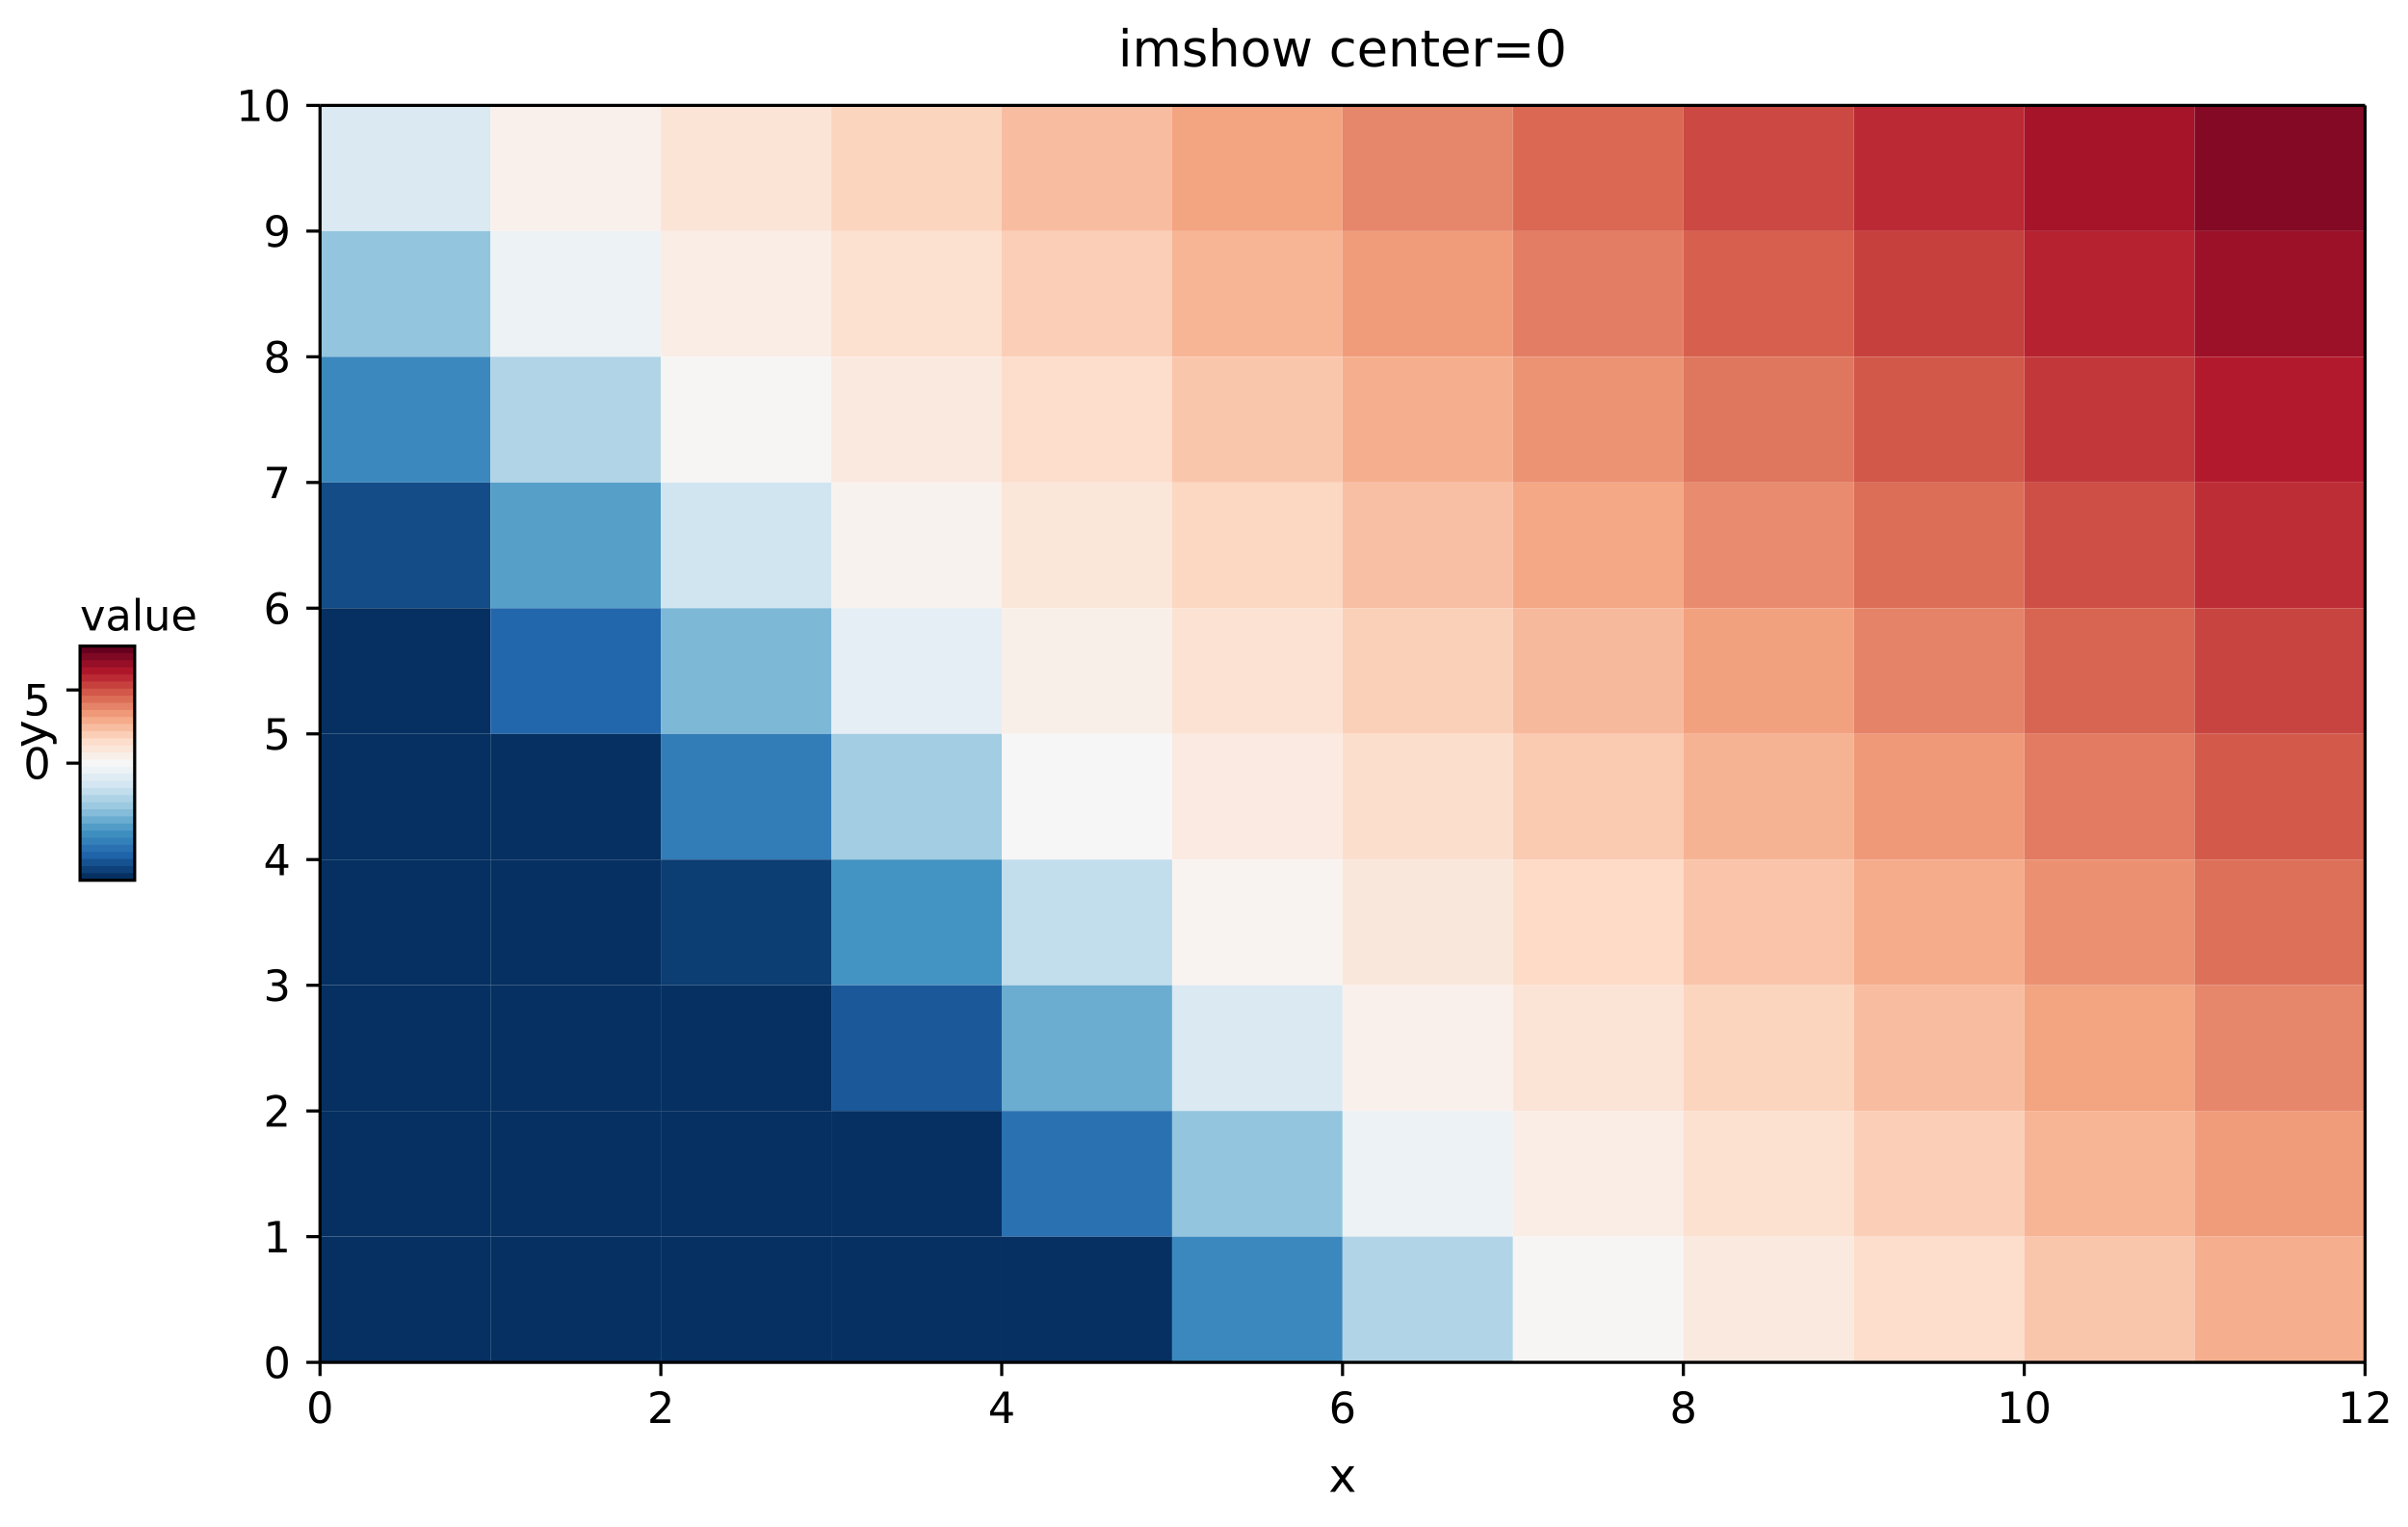
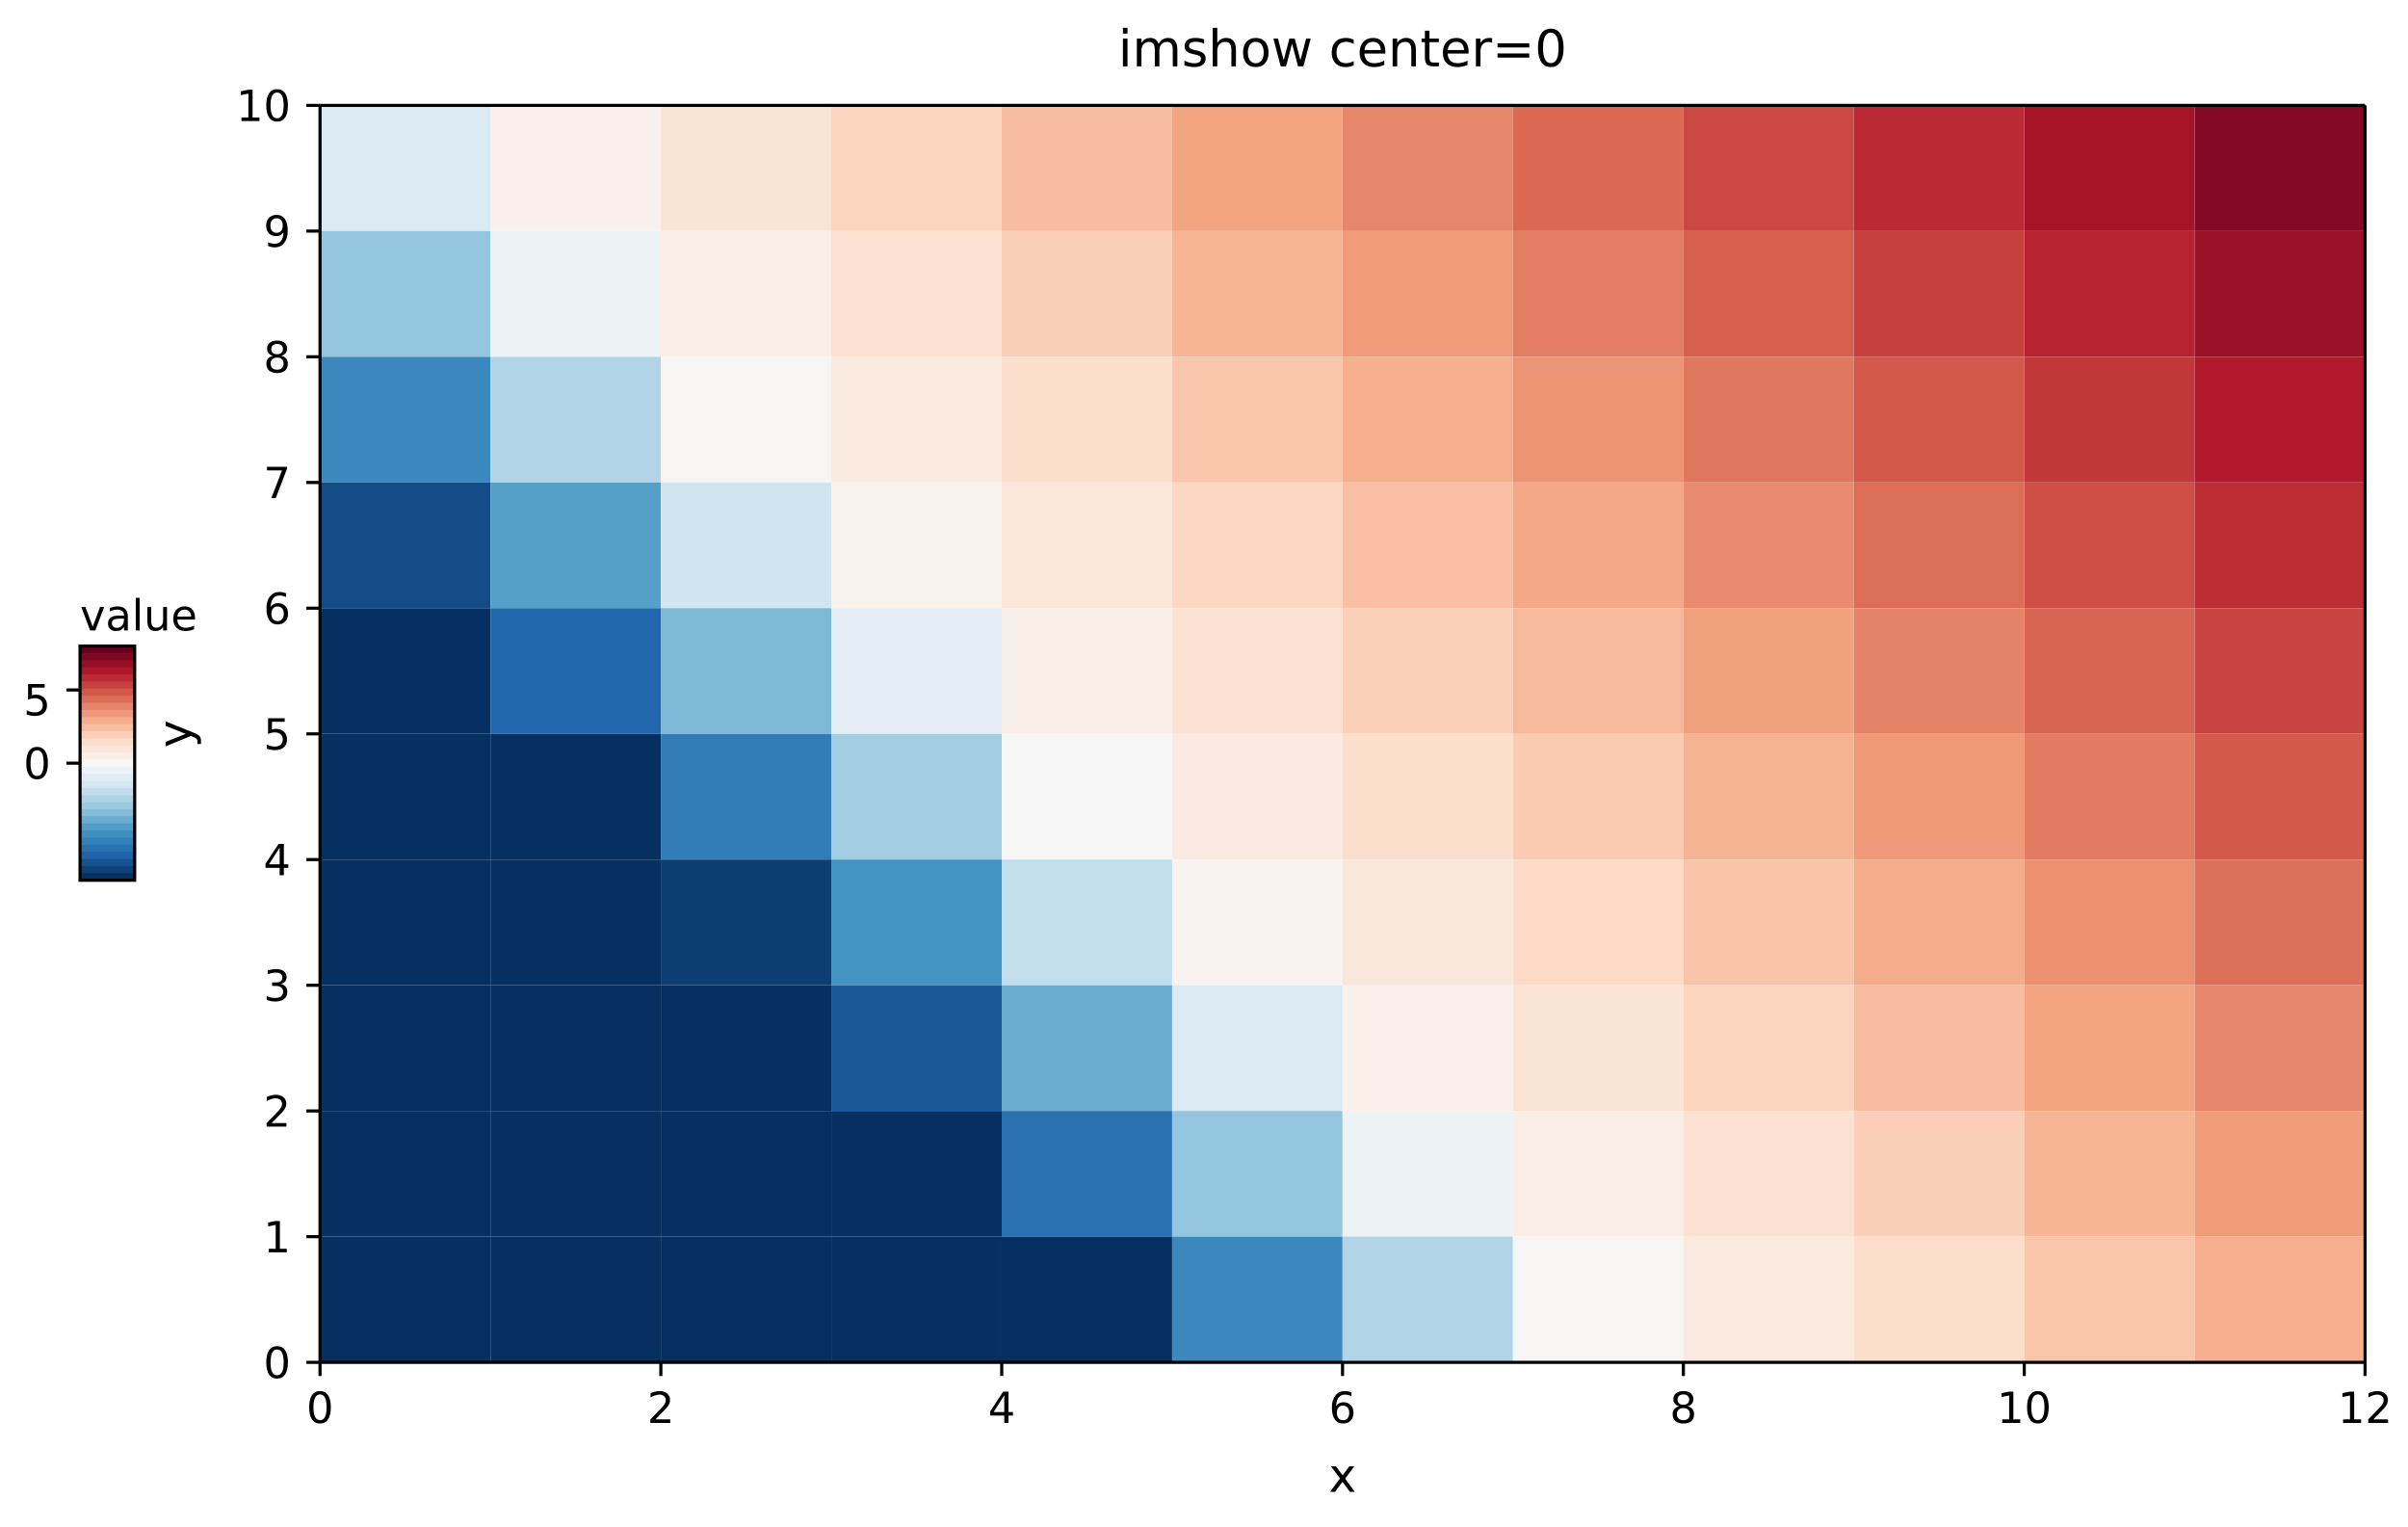
<svg xmlns="http://www.w3.org/2000/svg" width="617" height="391" viewBox="0 0 617 391" font-family="DejaVu Sans, Bitstream Vera Sans, Verdana, Arial, sans-serif" font-size="11" style="background:#fff" data-plotlet-version="0.4.5" data-plotlet-schema="2" data-plotlet-kind="figure">
  <g transform="translate(82,27)" data-plotlet-kind="panel" data-plotlet-title="imshow center=0" data-plotlet-xlabel="x" data-plotlet-ylabel="y" data-plotlet-xscale="linear" data-plotlet-yscale="linear" data-plotlet-xlim="0,12" data-plotlet-ylim="0,10" data-plotlet-panel-bbox="0,0,617,391" data-plotlet-data-area="82,27,524,322">
    <svg x="0" y="0" width="524" height="322" overflow="hidden">
      <g class="plotlet-artist" data-plotlet-type="imshow" data-plotlet-index="0" data-plotlet-rows="10" data-plotlet-cols="12" data-plotlet-vmin="-2" data-plotlet-vmax="8" data-plotlet-cmap="RdBu_r" data-plotlet-data-encoding="rects" data-plotlet-center="0.0">
        <rect x="0.00" y="0.00" width="43.67" height="32.20" fill="rgb(218,233,242)" />
        <rect x="43.67" y="0.00" width="43.67" height="32.20" fill="rgb(249,240,235)" />
        <rect x="87.33" y="0.00" width="43.67" height="32.20" fill="rgb(251,228,214)" />
        <rect x="131.00" y="0.00" width="43.67" height="32.20" fill="rgb(252,213,191)" />
        <rect x="174.67" y="0.00" width="43.67" height="32.20" fill="rgb(248,189,161)" />
        <rect x="218.33" y="0.00" width="43.67" height="32.20" fill="rgb(243,164,129)" />
        <rect x="262.00" y="0.00" width="43.67" height="32.20" fill="rgb(230,134,106)" />
        <rect x="305.67" y="0.00" width="43.67" height="32.20" fill="rgb(218,104,83)" />
        <rect x="349.33" y="0.00" width="43.67" height="32.20" fill="rgb(203,73,66)" />
        <rect x="393.00" y="0.00" width="43.67" height="32.20" fill="rgb(187,42,52)" />
        <rect x="436.67" y="0.00" width="43.67" height="32.20" fill="rgb(165,20,41)" />
        <rect x="480.33" y="0.00" width="43.67" height="32.20" fill="rgb(132,9,36)" />
        <rect x="0.00" y="32.20" width="43.67" height="32.20" fill="rgb(147,198,222)" />
        <rect x="43.67" y="32.20" width="43.67" height="32.20" fill="rgb(237,242,245)" />
        <rect x="87.33" y="32.20" width="43.67" height="32.20" fill="rgb(249,237,229)" />
        <rect x="131.00" y="32.20" width="43.67" height="32.20" fill="rgb(252,224,208)" />
        <rect x="174.67" y="32.20" width="43.67" height="32.20" fill="rgb(251,206,183)" />
        <rect x="218.33" y="32.20" width="43.67" height="32.20" fill="rgb(247,181,150)" />
        <rect x="262.00" y="32.20" width="43.67" height="32.20" fill="rgb(240,156,123)" />
        <rect x="305.67" y="32.20" width="43.67" height="32.20" fill="rgb(227,126,100)" />
        <rect x="349.33" y="32.20" width="43.67" height="32.20" fill="rgb(214,96,77)" />
        <rect x="393.00" y="32.20" width="43.67" height="32.20" fill="rgb(198,65,62)" />
        <rect x="436.67" y="32.20" width="43.67" height="32.20" fill="rgb(183,34,48)" />
        <rect x="480.33" y="32.20" width="43.67" height="32.20" fill="rgb(156,17,39)" />
        <rect x="0.00" y="64.40" width="43.67" height="32.20" fill="rgb(59,136,190)" />
        <rect x="43.67" y="64.40" width="43.67" height="32.20" fill="rgb(177,213,231)" />
        <rect x="87.33" y="64.40" width="43.67" height="32.20" fill="rgb(247,245,244)" />
        <rect x="131.00" y="64.40" width="43.67" height="32.20" fill="rgb(250,233,223)" />
        <rect x="174.67" y="64.40" width="43.67" height="32.20" fill="rgb(253,221,203)" />
        <rect x="218.33" y="64.40" width="43.67" height="32.20" fill="rgb(249,198,172)" />
        <rect x="262.00" y="64.40" width="43.67" height="32.20" fill="rgb(246,175,142)" />
        <rect x="305.67" y="64.40" width="43.67" height="32.20" fill="rgb(236,147,116)" />
        <rect x="349.33" y="64.40" width="43.67" height="32.20" fill="rgb(223,118,94)" />
        <rect x="393.00" y="64.40" width="43.67" height="32.20" fill="rgb(210,88,73)" />
        <rect x="436.67" y="64.40" width="43.67" height="32.20" fill="rgb(194,56,58)" />
        <rect x="480.33" y="64.40" width="43.67" height="32.20" fill="rgb(179,25,44)" />
        <rect x="0.00" y="96.60" width="43.67" height="32.20" fill="rgb(19,76,135)" />
        <rect x="43.67" y="96.60" width="43.67" height="32.20" fill="rgb(86,159,201)" />
        <rect x="87.33" y="96.60" width="43.67" height="32.20" fill="rgb(209,229,240)" />
        <rect x="131.00" y="96.60" width="43.67" height="32.20" fill="rgb(248,242,239)" />
        <rect x="174.67" y="96.60" width="43.67" height="32.20" fill="rgb(251,230,218)" />
        <rect x="218.33" y="96.60" width="43.67" height="32.20" fill="rgb(252,215,194)" />
        <rect x="262.00" y="96.60" width="43.67" height="32.20" fill="rgb(248,191,164)" />
        <rect x="305.67" y="96.60" width="43.67" height="32.20" fill="rgb(245,168,134)" />
        <rect x="349.33" y="96.60" width="43.67" height="32.20" fill="rgb(233,139,110)" />
        <rect x="393.00" y="96.60" width="43.67" height="32.20" fill="rgb(220,110,87)" />
        <rect x="436.67" y="96.60" width="43.67" height="32.20" fill="rgb(206,79,69)" />
        <rect x="480.33" y="96.60" width="43.67" height="32.20" fill="rgb(189,45,53)" />
        <rect x="0.00" y="128.80" width="43.67" height="32.20" fill="rgb(5,48,97)" />
        <rect x="43.67" y="128.80" width="43.67" height="32.20" fill="rgb(34,103,172)" />
        <rect x="87.33" y="128.80" width="43.67" height="32.20" fill="rgb(126,184,215)" />
        <rect x="131.00" y="128.80" width="43.67" height="32.20" fill="rgb(228,238,244)" />
        <rect x="174.67" y="128.80" width="43.67" height="32.20" fill="rgb(249,239,233)" />
        <rect x="218.33" y="128.80" width="43.67" height="32.20" fill="rgb(252,226,210)" />
        <rect x="262.00" y="128.80" width="43.67" height="32.20" fill="rgb(251,208,185)" />
        <rect x="305.67" y="128.80" width="43.67" height="32.20" fill="rgb(247,185,156)" />
        <rect x="349.33" y="128.80" width="43.67" height="32.20" fill="rgb(242,161,127)" />
        <rect x="393.00" y="128.80" width="43.67" height="32.20" fill="rgb(229,131,104)" />
        <rect x="436.67" y="128.80" width="43.67" height="32.20" fill="rgb(216,101,81)" />
        <rect x="480.33" y="128.80" width="43.67" height="32.20" fill="rgb(200,68,64)" />
        <rect x="0.00" y="161.00" width="43.67" height="32.20" fill="rgb(5,48,97)" />
        <rect x="43.67" y="161.00" width="43.67" height="32.20" fill="rgb(5,48,97)" />
        <rect x="87.33" y="161.00" width="43.67" height="32.20" fill="rgb(50,124,183)" />
        <rect x="131.00" y="161.00" width="43.67" height="32.20" fill="rgb(162,205,227)" />
        <rect x="174.67" y="161.00" width="43.67" height="32.20" fill="rgb(247,246,246)" />
        <rect x="218.33" y="161.00" width="43.67" height="32.20" fill="rgb(250,234,225)" />
        <rect x="262.00" y="161.00" width="43.67" height="32.20" fill="rgb(252,222,205)" />
        <rect x="305.67" y="161.00" width="43.67" height="32.20" fill="rgb(250,202,177)" />
        <rect x="349.33" y="161.00" width="43.67" height="32.20" fill="rgb(246,179,148)" />
        <rect x="393.00" y="161.00" width="43.67" height="32.20" fill="rgb(239,153,121)" />
        <rect x="436.67" y="161.00" width="43.67" height="32.20" fill="rgb(226,123,98)" />
        <rect x="480.33" y="161.00" width="43.67" height="32.20" fill="rgb(211,90,74)" />
        <rect x="0.00" y="193.20" width="43.67" height="32.20" fill="rgb(5,48,97)" />
        <rect x="43.67" y="193.20" width="43.67" height="32.20" fill="rgb(5,48,97)" />
        <rect x="87.33" y="193.20" width="43.67" height="32.20" fill="rgb(12,61,115)" />
        <rect x="131.00" y="193.20" width="43.67" height="32.20" fill="rgb(67,147,195)" />
        <rect x="174.67" y="193.20" width="43.67" height="32.20" fill="rgb(194,221,236)" />
        <rect x="218.33" y="193.20" width="43.67" height="32.20" fill="rgb(248,243,240)" />
        <rect x="262.00" y="193.20" width="43.67" height="32.20" fill="rgb(250,231,220)" />
        <rect x="305.67" y="193.20" width="43.67" height="32.20" fill="rgb(253,219,199)" />
        <rect x="349.33" y="193.20" width="43.67" height="32.20" fill="rgb(249,196,169)" />
        <rect x="393.00" y="193.20" width="43.67" height="32.20" fill="rgb(245,172,139)" />
        <rect x="436.67" y="193.20" width="43.67" height="32.20" fill="rgb(235,145,114)" />
        <rect x="480.33" y="193.20" width="43.67" height="32.20" fill="rgb(221,112,89)" />
        <rect x="0.00" y="225.40" width="43.67" height="32.20" fill="rgb(5,48,97)" />
        <rect x="43.67" y="225.40" width="43.67" height="32.20" fill="rgb(5,48,97)" />
        <rect x="87.33" y="225.40" width="43.67" height="32.20" fill="rgb(5,48,97)" />
        <rect x="131.00" y="225.40" width="43.67" height="32.20" fill="rgb(26,88,153)" />
        <rect x="174.67" y="225.40" width="43.67" height="32.20" fill="rgb(107,172,209)" />
        <rect x="218.33" y="225.40" width="43.67" height="32.20" fill="rgb(218,233,242)" />
        <rect x="262.00" y="225.40" width="43.67" height="32.20" fill="rgb(249,240,235)" />
        <rect x="305.67" y="225.40" width="43.67" height="32.20" fill="rgb(251,228,214)" />
        <rect x="349.33" y="225.40" width="43.67" height="32.20" fill="rgb(252,213,191)" />
        <rect x="393.00" y="225.40" width="43.67" height="32.20" fill="rgb(248,189,161)" />
        <rect x="436.67" y="225.40" width="43.67" height="32.20" fill="rgb(243,164,129)" />
        <rect x="480.33" y="225.40" width="43.67" height="32.20" fill="rgb(230,134,106)" />
        <rect x="0.00" y="257.60" width="43.67" height="32.20" fill="rgb(5,48,97)" />
        <rect x="43.67" y="257.60" width="43.67" height="32.20" fill="rgb(5,48,97)" />
        <rect x="87.33" y="257.60" width="43.67" height="32.20" fill="rgb(5,48,97)" />
        <rect x="131.00" y="257.60" width="43.67" height="32.20" fill="rgb(5,48,97)" />
        <rect x="174.67" y="257.60" width="43.67" height="32.20" fill="rgb(42,113,178)" />
        <rect x="218.33" y="257.60" width="43.67" height="32.20" fill="rgb(147,198,222)" />
        <rect x="262.00" y="257.60" width="43.67" height="32.20" fill="rgb(237,242,245)" />
        <rect x="305.67" y="257.60" width="43.67" height="32.20" fill="rgb(249,237,229)" />
        <rect x="349.33" y="257.60" width="43.67" height="32.20" fill="rgb(252,224,208)" />
        <rect x="393.00" y="257.60" width="43.67" height="32.20" fill="rgb(251,206,183)" />
        <rect x="436.67" y="257.60" width="43.67" height="32.20" fill="rgb(247,181,150)" />
        <rect x="480.33" y="257.60" width="43.67" height="32.20" fill="rgb(240,156,123)" />
        <rect x="0.00" y="289.80" width="43.67" height="32.20" fill="rgb(5,48,97)" />
        <rect x="43.67" y="289.80" width="43.67" height="32.20" fill="rgb(5,48,97)" />
        <rect x="87.33" y="289.80" width="43.67" height="32.20" fill="rgb(5,48,97)" />
        <rect x="131.00" y="289.80" width="43.67" height="32.20" fill="rgb(5,48,97)" />
        <rect x="174.67" y="289.80" width="43.67" height="32.20" fill="rgb(5,48,97)" />
        <rect x="218.33" y="289.80" width="43.67" height="32.20" fill="rgb(59,136,190)" />
        <rect x="262.00" y="289.80" width="43.67" height="32.20" fill="rgb(177,213,231)" />
        <rect x="305.67" y="289.80" width="43.67" height="32.20" fill="rgb(247,245,244)" />
        <rect x="349.33" y="289.80" width="43.67" height="32.20" fill="rgb(250,233,223)" />
        <rect x="393.00" y="289.80" width="43.67" height="32.20" fill="rgb(253,221,203)" />
        <rect x="436.67" y="289.80" width="43.67" height="32.20" fill="rgb(249,198,172)" />
        <rect x="480.33" y="289.80" width="43.67" height="32.20" fill="rgb(246,175,142)" />
      </g>
    </svg>
    <line x1="0" y1="0" x2="524" y2="0" stroke="#000000" stroke-width="0.8" />
    <line x1="0" y1="322" x2="524" y2="322" stroke="#000000" stroke-width="0.8" />
    <line x1="0" y1="0" x2="0" y2="322" stroke="#000000" stroke-width="0.8" />
    <line x1="524" y1="0" x2="524" y2="322" stroke="#000000" stroke-width="0.8" />
    <line x1="0.00" x2="0.00" y1="322" y2="325.5" stroke="#000000" stroke-width="0.8" />
    <path d="M-0.003 330.214Q-0.841 330.214 -1.262 331.039Q-1.684 331.863 -1.684 333.518Q-1.684 335.167 -1.262 335.991Q-0.841 336.815 -0.003 336.815Q0.841 336.815 1.262 335.991Q1.684 335.167 1.684 333.518Q1.684 331.863 1.262 331.039Q0.841 330.214 -0.003 330.214ZM-0.003 329.355Q1.345 329.355 2.057 330.421Q2.769 331.487 2.769 333.518Q2.769 335.542 2.057 336.609Q1.345 337.675 -0.003 337.675Q-1.351 337.675 -2.062 336.609Q-2.774 335.542 -2.774 333.518Q-2.774 331.487 -2.062 330.421Q-1.351 329.355 -0.003 329.355Z" fill="#000" />
    <line x1="87.33" x2="87.33" y1="322" y2="325.5" stroke="#000000" stroke-width="0.8" />
    <path d="M85.945 336.606H89.732V337.519H84.64V336.606Q85.257 335.967 86.324 334.89Q87.39 333.813 87.664 333.501Q88.185 332.916 88.391 332.51Q88.598 332.105 88.598 331.713Q88.598 331.074 88.15 330.671Q87.701 330.268 86.982 330.268Q86.471 330.268 85.905 330.445Q85.338 330.623 84.693 330.982V329.887Q85.349 329.624 85.918 329.489Q86.487 329.355 86.96 329.355Q88.206 329.355 88.947 329.978Q89.689 330.601 89.689 331.643Q89.689 332.137 89.503 332.58Q89.318 333.023 88.829 333.625Q88.695 333.781 87.975 334.525Q87.255 335.269 85.945 336.606Z" fill="#000" />
    <line x1="174.67" x2="174.67" y1="322" y2="325.5" stroke="#000000" stroke-width="0.8" />
    <path d="M175.325 330.445 172.585 334.726H175.325ZM175.04 329.5H176.404V334.726H177.548V335.628H176.404V337.519H175.325V335.628H171.705V334.581Z" fill="#000" />
    <line x1="262.00" x2="262.00" y1="322" y2="325.5" stroke="#000000" stroke-width="0.8" />
    <path d="M262.132 333.077Q261.401 333.077 260.974 333.577Q260.547 334.076 260.547 334.946Q260.547 335.811 260.974 336.313Q261.401 336.815 262.132 336.815Q262.862 336.815 263.289 336.313Q263.716 335.811 263.716 334.946Q263.716 334.076 263.289 333.577Q262.862 333.077 262.132 333.077ZM264.285 329.677V330.666Q263.877 330.472 263.461 330.37Q263.045 330.268 262.636 330.268Q261.562 330.268 260.996 330.993Q260.429 331.718 260.348 333.185Q260.665 332.717 261.143 332.468Q261.621 332.218 262.196 332.218Q263.405 332.218 264.105 332.951Q264.806 333.684 264.806 334.946Q264.806 336.182 264.076 336.928Q263.345 337.675 262.132 337.675Q260.74 337.675 260.005 336.609Q259.269 335.542 259.269 333.518Q259.269 331.616 260.171 330.486Q261.073 329.355 262.594 329.355Q263.002 329.355 263.418 329.436Q263.834 329.516 264.285 329.677Z" fill="#000" />
    <line x1="349.33" x2="349.33" y1="322" y2="325.5" stroke="#000000" stroke-width="0.8" />
    <path d="M349.331 333.711Q348.557 333.711 348.114 334.125Q347.671 334.538 347.671 335.263Q347.671 335.988 348.114 336.402Q348.557 336.815 349.331 336.815Q350.104 336.815 350.55 336.399Q350.996 335.983 350.996 335.263Q350.996 334.538 350.553 334.125Q350.109 333.711 349.331 333.711ZM348.246 333.249Q347.547 333.077 347.158 332.599Q346.769 332.121 346.769 331.434Q346.769 330.472 347.453 329.914Q348.138 329.355 349.331 329.355Q350.528 329.355 351.211 329.914Q351.893 330.472 351.893 331.434Q351.893 332.121 351.503 332.599Q351.114 333.077 350.421 333.249Q351.205 333.432 351.643 333.963Q352.081 334.495 352.081 335.263Q352.081 336.429 351.369 337.052Q350.657 337.675 349.331 337.675Q348.004 337.675 347.292 337.052Q346.581 336.429 346.581 335.263Q346.581 334.495 347.021 333.963Q347.462 333.432 348.246 333.249ZM347.848 331.536Q347.848 332.159 348.238 332.508Q348.627 332.857 349.331 332.857Q350.029 332.857 350.424 332.508Q350.818 332.159 350.818 331.536Q350.818 330.913 350.424 330.563Q350.029 330.214 349.331 330.214Q348.627 330.214 348.238 330.563Q347.848 330.913 347.848 331.536Z" fill="#000" />
    <line x1="436.67" x2="436.67" y1="322" y2="325.5" stroke="#000000" stroke-width="0.8" />
    <path d="M431.032 336.606H432.805V330.488L430.877 330.875V329.887L432.794 329.5H433.879V336.606H435.652V337.519H431.032ZM440.163 330.214Q439.325 330.214 438.904 331.039Q438.482 331.863 438.482 333.518Q438.482 335.167 438.904 335.991Q439.325 336.815 440.163 336.815Q441.007 336.815 441.428 335.991Q441.85 335.167 441.85 333.518Q441.85 331.863 441.428 331.039Q441.007 330.214 440.163 330.214ZM440.163 329.355Q441.511 329.355 442.223 330.421Q442.935 331.487 442.935 333.518Q442.935 335.542 442.223 336.609Q441.511 337.675 440.163 337.675Q438.815 337.675 438.103 336.609Q437.392 335.542 437.392 333.518Q437.392 331.487 438.103 330.421Q438.815 329.355 440.163 329.355Z" fill="#000" />
    <line x1="524.00" x2="524.00" y1="322" y2="325.5" stroke="#000000" stroke-width="0.8" />
    <path d="M518.366 336.606H520.138V330.488L518.21 330.875V329.887L520.127 329.5H521.212V336.606H522.985V337.519H518.366ZM526.111 336.606H529.897V337.519H524.806V336.606Q525.423 335.967 526.49 334.89Q527.556 333.813 527.83 333.501Q528.351 332.916 528.557 332.51Q528.764 332.105 528.764 331.713Q528.764 331.074 528.316 330.671Q527.867 330.268 527.147 330.268Q526.637 330.268 526.071 330.445Q525.504 330.623 524.859 330.982V329.887Q525.515 329.624 526.084 329.489Q526.653 329.355 527.126 329.355Q528.372 329.355 529.113 329.978Q529.854 330.601 529.854 331.643Q529.854 332.137 529.669 332.58Q529.484 333.023 528.995 333.625Q528.861 333.781 528.141 334.525Q527.421 335.269 526.111 336.606Z" fill="#000" />
    <line x1="0" x2="-3.5" y1="322.00" y2="322.00" stroke="#000000" stroke-width="0.8" />
    <path d="M-11.002 318.705Q-11.84 318.705 -12.261 319.529Q-12.683 320.354 -12.683 322.008Q-12.683 323.657 -12.261 324.481Q-11.84 325.306 -11.002 325.306Q-10.159 325.306 -9.737 324.481Q-9.315 323.657 -9.315 322.008Q-9.315 320.354 -9.737 319.529Q-10.159 318.705 -11.002 318.705ZM-11.002 317.845Q-9.654 317.845 -8.942 318.912Q-8.23 319.978 -8.23 322.008Q-8.23 324.033 -8.942 325.099Q-9.654 326.165 -11.002 326.165Q-12.35 326.165 -13.062 325.099Q-13.773 324.033 -13.773 322.008Q-13.773 319.978 -13.062 318.912Q-12.35 317.845 -11.002 317.845Z" fill="#000" />
    <line x1="0" x2="-3.5" y1="289.80" y2="289.80" stroke="#000000" stroke-width="0.8" />
    <path d="M-13.134 292.896H-11.362V286.779L-13.29 287.165V286.177L-11.373 285.79H-10.288V292.896H-8.515V293.81H-13.134Z" fill="#000" />
    <line x1="0" x2="-3.5" y1="257.60" y2="257.60" stroke="#000000" stroke-width="0.8" />
    <path d="M-12.388 260.696H-8.601V261.61H-13.693V260.696Q-13.075 260.057 -12.009 258.98Q-10.943 257.903 -10.669 257.592Q-10.148 257.006 -9.941 256.601Q-9.734 256.195 -9.734 255.803Q-9.734 255.164 -10.183 254.761Q-10.631 254.359 -11.351 254.359Q-11.861 254.359 -12.428 254.536Q-12.995 254.713 -13.639 255.073V253.977Q-12.984 253.714 -12.415 253.58Q-11.845 253.445 -11.373 253.445Q-10.126 253.445 -9.385 254.069Q-8.644 254.692 -8.644 255.734Q-8.644 256.228 -8.829 256.671Q-9.015 257.114 -9.503 257.715Q-9.638 257.871 -10.357 258.615Q-11.077 259.359 -12.388 260.696Z" fill="#000" />
    <line x1="0" x2="-3.5" y1="225.40" y2="225.40" stroke="#000000" stroke-width="0.8" />
    <path d="M-10.035 225.086Q-9.256 225.252 -8.819 225.779Q-8.381 226.305 -8.381 227.078Q-8.381 228.265 -9.197 228.915Q-10.014 229.565 -11.518 229.565Q-12.022 229.565 -12.557 229.466Q-13.091 229.367 -13.661 229.168V228.12Q-13.209 228.384 -12.672 228.518Q-12.135 228.652 -11.55 228.652Q-10.529 228.652 -9.995 228.249Q-9.46 227.847 -9.46 227.078Q-9.46 226.369 -9.957 225.969Q-10.454 225.569 -11.34 225.569H-12.275V224.678H-11.297Q-10.497 224.678 -10.073 224.358Q-9.648 224.038 -9.648 223.437Q-9.648 222.819 -10.086 222.489Q-10.524 222.159 -11.34 222.159Q-11.786 222.159 -12.296 222.255Q-12.807 222.352 -13.419 222.556V221.589Q-12.801 221.417 -12.261 221.331Q-11.722 221.245 -11.244 221.245Q-10.008 221.245 -9.289 221.807Q-8.569 222.368 -8.569 223.324Q-8.569 223.99 -8.95 224.449Q-9.332 224.909 -10.035 225.086Z" fill="#000" />
    <line x1="0" x2="-3.5" y1="193.20" y2="193.20" stroke="#000000" stroke-width="0.8" />
    <path d="M-10.341 190.136 -13.081 194.417H-10.341ZM-10.626 189.19H-9.262V194.417H-8.118V195.319H-9.262V197.21H-10.341V195.319H-13.961V194.272Z" fill="#000" />
    <line x1="0" x2="-3.5" y1="161.00" y2="161.00" stroke="#000000" stroke-width="0.8" />
    <path d="M-13.312 156.99H-9.052V157.904H-12.318V159.869Q-12.082 159.789 -11.845 159.749Q-11.609 159.708 -11.373 159.708Q-10.03 159.708 -9.246 160.444Q-8.461 161.18 -8.461 162.437Q-8.461 163.731 -9.267 164.448Q-10.073 165.165 -11.539 165.165Q-12.044 165.165 -12.568 165.079Q-13.091 164.993 -13.65 164.822V163.731Q-13.167 163.994 -12.651 164.123Q-12.135 164.252 -11.561 164.252Q-10.631 164.252 -10.089 163.763Q-9.546 163.275 -9.546 162.437Q-9.546 161.599 -10.089 161.11Q-10.631 160.621 -11.561 160.621Q-11.996 160.621 -12.428 160.718Q-12.86 160.815 -13.312 161.019Z" fill="#000" />
    <line x1="0" x2="-3.5" y1="128.80" y2="128.80" stroke="#000000" stroke-width="0.8" />
    <path d="M-10.868 128.368Q-11.598 128.368 -12.025 128.867Q-12.452 129.367 -12.452 130.237Q-12.452 131.102 -12.025 131.604Q-11.598 132.106 -10.868 132.106Q-10.137 132.106 -9.71 131.604Q-9.283 131.102 -9.283 130.237Q-9.283 129.367 -9.71 128.867Q-10.137 128.368 -10.868 128.368ZM-8.714 124.968V125.956Q-9.122 125.763 -9.538 125.661Q-9.955 125.559 -10.363 125.559Q-11.437 125.559 -12.004 126.284Q-12.57 127.009 -12.651 128.475Q-12.334 128.008 -11.856 127.758Q-11.378 127.508 -10.803 127.508Q-9.595 127.508 -8.894 128.241Q-8.193 128.975 -8.193 130.237Q-8.193 131.472 -8.923 132.219Q-9.654 132.965 -10.868 132.965Q-12.259 132.965 -12.995 131.899Q-13.73 130.833 -13.73 128.808Q-13.73 126.907 -12.828 125.776Q-11.926 124.645 -10.406 124.645Q-9.998 124.645 -9.581 124.726Q-9.165 124.807 -8.714 124.968Z" fill="#000" />
    <line x1="0" x2="-3.5" y1="96.60" y2="96.60" stroke="#000000" stroke-width="0.8" />
    <path d="M-13.596 92.59H-8.44V93.052L-11.351 100.61H-12.484L-9.745 93.504H-13.596Z" fill="#000" />
    <line x1="0" x2="-3.5" y1="64.40" y2="64.40" stroke="#000000" stroke-width="0.8" />
    <path d="M-11.002 64.601Q-11.775 64.601 -12.219 65.015Q-12.662 65.429 -12.662 66.154Q-12.662 66.879 -12.219 67.292Q-11.775 67.706 -11.002 67.706Q-10.229 67.706 -9.783 67.29Q-9.337 66.873 -9.337 66.154Q-9.337 65.429 -9.78 65.015Q-10.223 64.601 -11.002 64.601ZM-12.087 64.14Q-12.785 63.968 -13.175 63.49Q-13.564 63.012 -13.564 62.324Q-13.564 61.363 -12.879 60.804Q-12.194 60.245 -11.002 60.245Q-9.804 60.245 -9.122 60.804Q-8.44 61.363 -8.44 62.324Q-8.44 63.012 -8.829 63.49Q-9.219 63.968 -9.912 64.14Q-9.127 64.322 -8.69 64.854Q-8.252 65.386 -8.252 66.154Q-8.252 67.319 -8.964 67.942Q-9.675 68.565 -11.002 68.565Q-12.329 68.565 -13.04 67.942Q-13.752 67.319 -13.752 66.154Q-13.752 65.386 -13.312 64.854Q-12.871 64.322 -12.087 64.14ZM-12.484 62.426Q-12.484 63.049 -12.095 63.398Q-11.706 63.747 -11.002 63.747Q-10.304 63.747 -9.909 63.398Q-9.514 63.049 -9.514 62.426Q-9.514 61.803 -9.909 61.454Q-10.304 61.105 -11.002 61.105Q-11.706 61.105 -12.095 61.454Q-12.484 61.803 -12.484 62.426Z" fill="#000" />
    <line x1="0" x2="-3.5" y1="32.20" y2="32.20" stroke="#000000" stroke-width="0.8" />
    <path d="M-13.29 36.043V35.055Q-12.882 35.248 -12.463 35.35Q-12.044 35.452 -11.641 35.452Q-10.567 35.452 -10 34.73Q-9.434 34.007 -9.353 32.536Q-9.665 32.998 -10.143 33.245Q-10.621 33.492 -11.201 33.492Q-12.404 33.492 -13.105 32.764Q-13.806 32.036 -13.806 30.774Q-13.806 29.539 -13.075 28.792Q-12.345 28.045 -11.131 28.045Q-9.74 28.045 -9.007 29.112Q-8.273 30.178 -8.273 32.208Q-8.273 34.104 -9.173 35.235Q-10.073 36.365 -11.593 36.365Q-12.001 36.365 -12.42 36.285Q-12.839 36.204 -13.29 36.043ZM-11.131 32.643Q-10.4 32.643 -9.973 32.144Q-9.546 31.644 -9.546 30.774Q-9.546 29.909 -9.973 29.407Q-10.4 28.905 -11.131 28.905Q-11.861 28.905 -12.288 29.407Q-12.715 29.909 -12.715 30.774Q-12.715 31.644 -12.288 32.144Q-11.861 32.643 -11.131 32.643Z" fill="#000" />
    <line x1="0" x2="-3.5" y1="0.00" y2="0.00" stroke="#000000" stroke-width="0.8" />
    <path d="M-20.133 3.096H-18.36V-3.021L-20.289 -2.635V-3.623L-18.371 -4.01H-17.286V3.096H-15.514V4.01H-20.133ZM-11.002 -3.295Q-11.84 -3.295 -12.261 -2.471Q-12.683 -1.646 -12.683 0.008Q-12.683 1.657 -12.261 2.481Q-11.84 3.306 -11.002 3.306Q-10.159 3.306 -9.737 2.481Q-9.315 1.657 -9.315 0.008Q-9.315 -1.646 -9.737 -2.471Q-10.159 -3.295 -11.002 -3.295ZM-11.002 -4.155Q-9.654 -4.155 -8.942 -3.088Q-8.23 -2.022 -8.23 0.008Q-8.23 2.033 -8.942 3.099Q-9.654 4.165 -11.002 4.165Q-12.35 4.165 -13.062 3.099Q-13.773 2.033 -13.773 0.008Q-13.773 -2.022 -13.062 -3.088Q-12.35 -4.155 -11.002 -4.155Z" fill="#000" />
    <path d="M265.035 348.607 262.662 351.801 265.158 355.17H263.887L261.977 352.592L260.066 355.17H258.795L261.344 351.736L259.012 348.607H260.283L262.023 350.945L263.764 348.607Z" fill="#000" />
-     <g transform="translate(-70.0,161.0) rotate(-90)">
+     <g transform="translate(-33.0,161.0) rotate(-90)">
      <path d="M0.311 0.609Q-0.146 1.781 -0.58 2.139Q-1.014 2.496 -1.74 2.496H-2.602V1.594H-1.969Q-1.523 1.594 -1.277 1.383Q-1.031 1.172 -0.732 0.387L-0.539 -0.105L-3.193 -6.562H-2.051L0.0 -1.43L2.051 -6.562H3.193Z" fill="#000" />
    </g>
    <path d="M205.728 -17.109H206.896V-10.0H205.728ZM205.728 -19.877H206.896V-18.398H205.728ZM214.875 -15.745Q215.313 -16.532 215.922 -16.906Q216.532 -17.281 217.357 -17.281Q218.468 -17.281 219.071 -16.503Q219.674 -15.726 219.674 -14.291V-10.0H218.5V-14.253Q218.5 -15.275 218.138 -15.77Q217.776 -16.265 217.033 -16.265Q216.125 -16.265 215.599 -15.662Q215.072 -15.059 215.072 -14.018V-10.0H213.897V-14.253Q213.897 -15.281 213.536 -15.773Q213.174 -16.265 212.418 -16.265Q211.523 -16.265 210.997 -15.659Q210.47 -15.053 210.47 -14.018V-10.0H209.295V-17.109H210.47V-16.005Q210.87 -16.659 211.428 -16.97Q211.987 -17.281 212.755 -17.281Q213.529 -17.281 214.072 -16.887Q214.615 -16.494 214.875 -15.745ZM226.536 -16.9V-15.795Q226.041 -16.049 225.507 -16.176Q224.974 -16.303 224.403 -16.303Q223.533 -16.303 223.098 -16.037Q222.664 -15.77 222.664 -15.237Q222.664 -14.831 222.975 -14.599Q223.286 -14.367 224.225 -14.158L224.625 -14.069Q225.869 -13.802 226.393 -13.317Q226.917 -12.831 226.917 -11.961Q226.917 -10.971 226.133 -10.394Q225.349 -9.816 223.978 -9.816Q223.406 -9.816 222.787 -9.927Q222.168 -10.038 221.483 -10.26V-11.466Q222.13 -11.13 222.759 -10.962Q223.387 -10.793 224.003 -10.793Q224.828 -10.793 225.272 -11.076Q225.717 -11.358 225.717 -11.873Q225.717 -12.349 225.396 -12.603Q225.076 -12.856 223.99 -13.091L223.584 -13.187Q222.499 -13.415 222.016 -13.888Q221.534 -14.361 221.534 -15.186Q221.534 -16.189 222.245 -16.735Q222.956 -17.281 224.263 -17.281Q224.911 -17.281 225.482 -17.186Q226.053 -17.09 226.536 -16.9ZM234.686 -14.291V-10.0H233.518V-14.253Q233.518 -15.262 233.125 -15.764Q232.731 -16.265 231.944 -16.265Q230.998 -16.265 230.452 -15.662Q229.906 -15.059 229.906 -14.018V-10.0H228.732V-19.877H229.906V-16.005Q230.325 -16.646 230.893 -16.963Q231.461 -17.281 232.204 -17.281Q233.429 -17.281 234.058 -16.522Q234.686 -15.764 234.686 -14.291ZM239.771 -16.291Q238.831 -16.291 238.285 -15.557Q237.739 -14.824 237.739 -13.548Q237.739 -12.272 238.282 -11.539Q238.825 -10.806 239.771 -10.806Q240.704 -10.806 241.25 -11.542Q241.795 -12.279 241.795 -13.548Q241.795 -14.812 241.25 -15.551Q240.704 -16.291 239.771 -16.291ZM239.771 -17.281Q241.294 -17.281 242.164 -16.291Q243.033 -15.3 243.033 -13.548Q243.033 -11.803 242.164 -10.809Q241.294 -9.816 239.771 -9.816Q238.241 -9.816 237.374 -10.809Q236.508 -11.803 236.508 -13.548Q236.508 -15.3 237.374 -16.291Q238.241 -17.281 239.771 -17.281ZM244.29 -17.109H245.458L246.918 -11.562L248.372 -17.109H249.749L251.209 -11.562L252.663 -17.109H253.831L251.971 -10.0H250.593L249.063 -15.827L247.527 -10.0H246.15ZM264.85 -16.836V-15.745Q264.355 -16.018 263.857 -16.154Q263.358 -16.291 262.851 -16.291Q261.714 -16.291 261.086 -15.57Q260.458 -14.85 260.458 -13.548Q260.458 -12.247 261.086 -11.527Q261.714 -10.806 262.851 -10.806Q263.358 -10.806 263.857 -10.943Q264.355 -11.079 264.85 -11.352V-10.273Q264.361 -10.044 263.838 -9.93Q263.314 -9.816 262.724 -9.816Q261.118 -9.816 260.172 -10.825Q259.226 -11.834 259.226 -13.548Q259.226 -15.288 260.181 -16.284Q261.137 -17.281 262.8 -17.281Q263.339 -17.281 263.854 -17.17Q264.368 -17.059 264.85 -16.836ZM272.962 -13.847V-13.275H267.592Q267.668 -12.069 268.319 -11.438Q268.97 -10.806 270.131 -10.806Q270.804 -10.806 271.436 -10.971Q272.067 -11.136 272.689 -11.466V-10.362Q272.061 -10.095 271.401 -9.956Q270.741 -9.816 270.062 -9.816Q268.36 -9.816 267.367 -10.806Q266.374 -11.796 266.374 -13.485Q266.374 -15.23 267.316 -16.256Q268.259 -17.281 269.858 -17.281Q271.293 -17.281 272.128 -16.357Q272.962 -15.434 272.962 -13.847ZM271.794 -14.189Q271.782 -15.148 271.258 -15.719Q270.734 -16.291 269.871 -16.291Q268.894 -16.291 268.306 -15.738Q267.719 -15.186 267.63 -14.183ZM280.789 -14.291V-10.0H279.621V-14.253Q279.621 -15.262 279.228 -15.764Q278.834 -16.265 278.047 -16.265Q277.101 -16.265 276.555 -15.662Q276.009 -15.059 276.009 -14.018V-10.0H274.835V-17.109H276.009V-16.005Q276.428 -16.646 276.996 -16.963Q277.564 -17.281 278.307 -17.281Q279.532 -17.281 280.161 -16.522Q280.789 -15.764 280.789 -14.291ZM284.274 -19.128V-17.109H286.68V-16.202H284.274V-12.342Q284.274 -11.473 284.512 -11.225Q284.75 -10.978 285.48 -10.978H286.68V-10.0H285.48Q284.128 -10.0 283.614 -10.505Q283.1 -11.009 283.1 -12.342V-16.202H282.243V-17.109H283.1V-19.128ZM294.297 -13.847V-13.275H288.927Q289.003 -12.069 289.654 -11.438Q290.304 -10.806 291.466 -10.806Q292.139 -10.806 292.77 -10.971Q293.402 -11.136 294.024 -11.466V-10.362Q293.396 -10.095 292.735 -9.956Q292.075 -9.816 291.396 -9.816Q289.695 -9.816 288.701 -10.806Q287.708 -11.796 287.708 -13.485Q287.708 -15.23 288.651 -16.256Q289.593 -17.281 291.193 -17.281Q292.627 -17.281 293.462 -16.357Q294.297 -15.434 294.297 -13.847ZM293.129 -14.189Q293.116 -15.148 292.593 -15.719Q292.069 -16.291 291.206 -16.291Q290.228 -16.291 289.641 -15.738Q289.054 -15.186 288.965 -14.183ZM300.333 -16.018Q300.137 -16.132 299.905 -16.186Q299.673 -16.24 299.394 -16.24Q298.404 -16.24 297.874 -15.595Q297.344 -14.951 297.344 -13.745V-10.0H296.169V-17.109H297.344V-16.005Q297.712 -16.652 298.302 -16.967Q298.893 -17.281 299.737 -17.281Q299.857 -17.281 300.003 -17.265Q300.149 -17.249 300.327 -17.217ZM301.711 -15.903H309.849V-14.837H301.711ZM301.711 -13.313H309.849V-12.234H301.711ZM315.358 -18.633Q314.368 -18.633 313.87 -17.658Q313.372 -16.684 313.372 -14.729Q313.372 -12.78 313.87 -11.806Q314.368 -10.832 315.358 -10.832Q316.355 -10.832 316.853 -11.806Q317.352 -12.78 317.352 -14.729Q317.352 -16.684 316.853 -17.658Q316.355 -18.633 315.358 -18.633ZM315.358 -19.648Q316.952 -19.648 317.793 -18.388Q318.634 -17.128 318.634 -14.729Q318.634 -12.336 317.793 -11.076Q316.952 -9.816 315.358 -9.816Q313.765 -9.816 312.924 -11.076Q312.083 -12.336 312.083 -14.729Q312.083 -17.128 312.924 -18.388Q313.765 -19.648 315.358 -19.648Z" fill="#000" />
    <g transform="translate(-77.54,123.50)">
      <path d="M16.374 4.984H17.421L19.301 10.033L21.181 4.984H22.228L19.972 11.0H18.629ZM26.326 7.976Q25.128 7.976 24.667 8.25Q24.205 8.524 24.205 9.185Q24.205 9.711 24.551 10.02Q24.897 10.329 25.494 10.329Q26.315 10.329 26.812 9.746Q27.309 9.163 27.309 8.196V7.976ZM28.297 7.568V11.0H27.309V10.087Q26.971 10.635 26.466 10.895Q25.961 11.156 25.23 11.156Q24.307 11.156 23.761 10.637Q23.216 10.119 23.216 9.249Q23.216 8.234 23.896 7.718Q24.575 7.203 25.923 7.203H27.309V7.106Q27.309 6.424 26.861 6.051Q26.412 5.677 25.601 5.677Q25.085 5.677 24.597 5.801Q24.108 5.924 23.657 6.171V5.258Q24.199 5.049 24.709 4.944Q25.22 4.839 25.703 4.839Q27.008 4.839 27.653 5.516Q28.297 6.193 28.297 7.568ZM30.333 2.643H31.321V11.0H30.333ZM33.287 8.626V4.984H34.275V8.588Q34.275 9.442 34.608 9.869Q34.941 10.296 35.607 10.296Q36.408 10.296 36.872 9.786Q37.337 9.276 37.337 8.395V4.984H38.325V11.0H37.337V10.076Q36.977 10.624 36.502 10.89Q36.026 11.156 35.398 11.156Q34.361 11.156 33.824 10.511Q33.287 9.867 33.287 8.626ZM35.774 4.839ZM45.506 7.745V8.229H40.962Q41.027 9.249 41.577 9.783Q42.128 10.318 43.111 10.318Q43.68 10.318 44.215 10.178Q44.749 10.039 45.275 9.759V10.694Q44.744 10.919 44.185 11.038Q43.626 11.156 43.052 11.156Q41.612 11.156 40.772 10.318Q39.931 9.48 39.931 8.051Q39.931 6.574 40.729 5.707Q41.526 4.839 42.88 4.839Q44.094 4.839 44.8 5.621Q45.506 6.402 45.506 7.745ZM44.518 7.455Q44.507 6.644 44.064 6.161Q43.621 5.677 42.891 5.677Q42.063 5.677 41.567 6.145Q41.07 6.612 40.995 7.46Z" fill="#000" />
      <rect x="16.05" y="15" width="14" height="2.818" fill="rgb(103,0,31)" />
      <rect x="16.05" y="16.818" width="14" height="2.818" fill="rgb(127,8,35)" />
      <rect x="16.05" y="18.636" width="14" height="2.818" fill="rgb(150,15,39)" />
      <rect x="16.05" y="20.454" width="14" height="2.818" fill="rgb(174,23,42)" />
      <rect x="16.05" y="22.273" width="14" height="2.818" fill="rgb(187,42,52)" />
      <rect x="16.05" y="24.091" width="14" height="2.818" fill="rgb(198,65,62)" />
      <rect x="16.05" y="25.909" width="14" height="2.818" fill="rgb(210,88,73)" />
      <rect x="16.05" y="27.727" width="14" height="2.818" fill="rgb(220,110,87)" />
      <rect x="16.05" y="29.546" width="14" height="2.818" fill="rgb(229,131,104)" />
      <rect x="16.05" y="31.364" width="14" height="2.818" fill="rgb(239,153,121)" />
      <rect x="16.05" y="33.182" width="14" height="2.818" fill="rgb(245,172,139)" />
      <rect x="16.05" y="35" width="14" height="2.818" fill="rgb(248,189,161)" />
      <rect x="16.05" y="36.818" width="14" height="2.818" fill="rgb(251,206,183)" />
      <rect x="16.05" y="38.636" width="14" height="2.818" fill="rgb(253,221,203)" />
      <rect x="16.05" y="40.455" width="14" height="2.818" fill="rgb(251,230,218)" />
      <rect x="16.05" y="42.273" width="14" height="2.818" fill="rgb(249,239,233)" />
      <rect x="16.05" y="44.091" width="14" height="2.818" fill="rgb(247,246,246)" />
      <rect x="16.05" y="45.909" width="14" height="2.818" fill="rgb(236,242,245)" />
      <rect x="16.05" y="47.727" width="14" height="2.818" fill="rgb(224,236,243)" />
      <rect x="16.05" y="49.545" width="14" height="2.818" fill="rgb(212,230,241)" />
      <rect x="16.05" y="51.364" width="14" height="2.818" fill="rgb(194,221,236)" />
      <rect x="16.05" y="53.182" width="14" height="2.818" fill="rgb(174,211,230)" />
      <rect x="16.05" y="55" width="14" height="2.818" fill="rgb(155,201,224)" />
      <rect x="16.05" y="56.818" width="14" height="2.818" fill="rgb(132,188,217)" />
      <rect x="16.05" y="58.636" width="14" height="2.818" fill="rgb(107,172,209)" />
      <rect x="16.05" y="60.455" width="14" height="2.818" fill="rgb(82,157,200)" />
      <rect x="16.05" y="62.273" width="14" height="2.818" fill="rgb(63,142,192)" />
      <rect x="16.05" y="64.091" width="14" height="2.818" fill="rgb(52,128,185)" />
      <rect x="16.05" y="65.909" width="14" height="2.818" fill="rgb(42,113,178)" />
      <rect x="16.05" y="67.727" width="14" height="2.818" fill="rgb(31,99,168)" />
      <rect x="16.05" y="69.546" width="14" height="2.818" fill="rgb(23,82,144)" />
      <rect x="16.05" y="71.364" width="14" height="2.818" fill="rgb(14,65,121)" />
      <rect x="16.05" y="73.182" width="14" height="1.818" fill="rgb(5,48,97)" />
      <rect x="16.05" y="15.00" width="14" height="60.00" fill="none" stroke="#000000" stroke-width="0.8" />
      <line x1="16.046" x2="12.546" y1="45.00" y2="45.00" stroke="#000000" stroke-width="0.8" />
      <path d="M5.044 41.695Q4.206 41.695 3.784 42.52Q3.363 43.344 3.363 44.999Q3.363 46.647 3.784 47.472Q4.206 48.296 5.044 48.296Q5.887 48.296 6.309 47.472Q6.73 46.647 6.73 44.999Q6.73 43.344 6.309 42.52Q5.887 41.695 5.044 41.695ZM5.044 40.836Q6.392 40.836 7.104 41.902Q7.815 42.968 7.815 44.999Q7.815 47.023 7.104 48.09Q6.392 49.156 5.044 49.156Q3.696 49.156 2.984 48.09Q2.272 47.023 2.272 44.999Q2.272 42.968 2.984 41.902Q3.696 40.836 5.044 40.836Z" fill="#000" />
      <line x1="16.046" x2="12.546" y1="26.25" y2="26.25" stroke="#000000" stroke-width="0.8" />
      <path d="M2.734 24.731H6.994V25.644H3.728V27.61Q3.964 27.529 4.201 27.489Q4.437 27.449 4.673 27.449Q6.016 27.449 6.8 28.185Q7.584 28.92 7.584 30.177Q7.584 31.472 6.779 32.189Q5.973 32.906 4.507 32.906Q4.002 32.906 3.478 32.82Q2.955 32.734 2.396 32.562V31.472Q2.879 31.735 3.395 31.864Q3.911 31.993 4.485 31.993Q5.415 31.993 5.957 31.504Q6.5 31.015 6.5 30.177Q6.5 29.339 5.957 28.851Q5.415 28.362 4.485 28.362Q4.05 28.362 3.618 28.458Q3.186 28.555 2.734 28.759Z" fill="#000" />
    </g>
  </g>
</svg>
